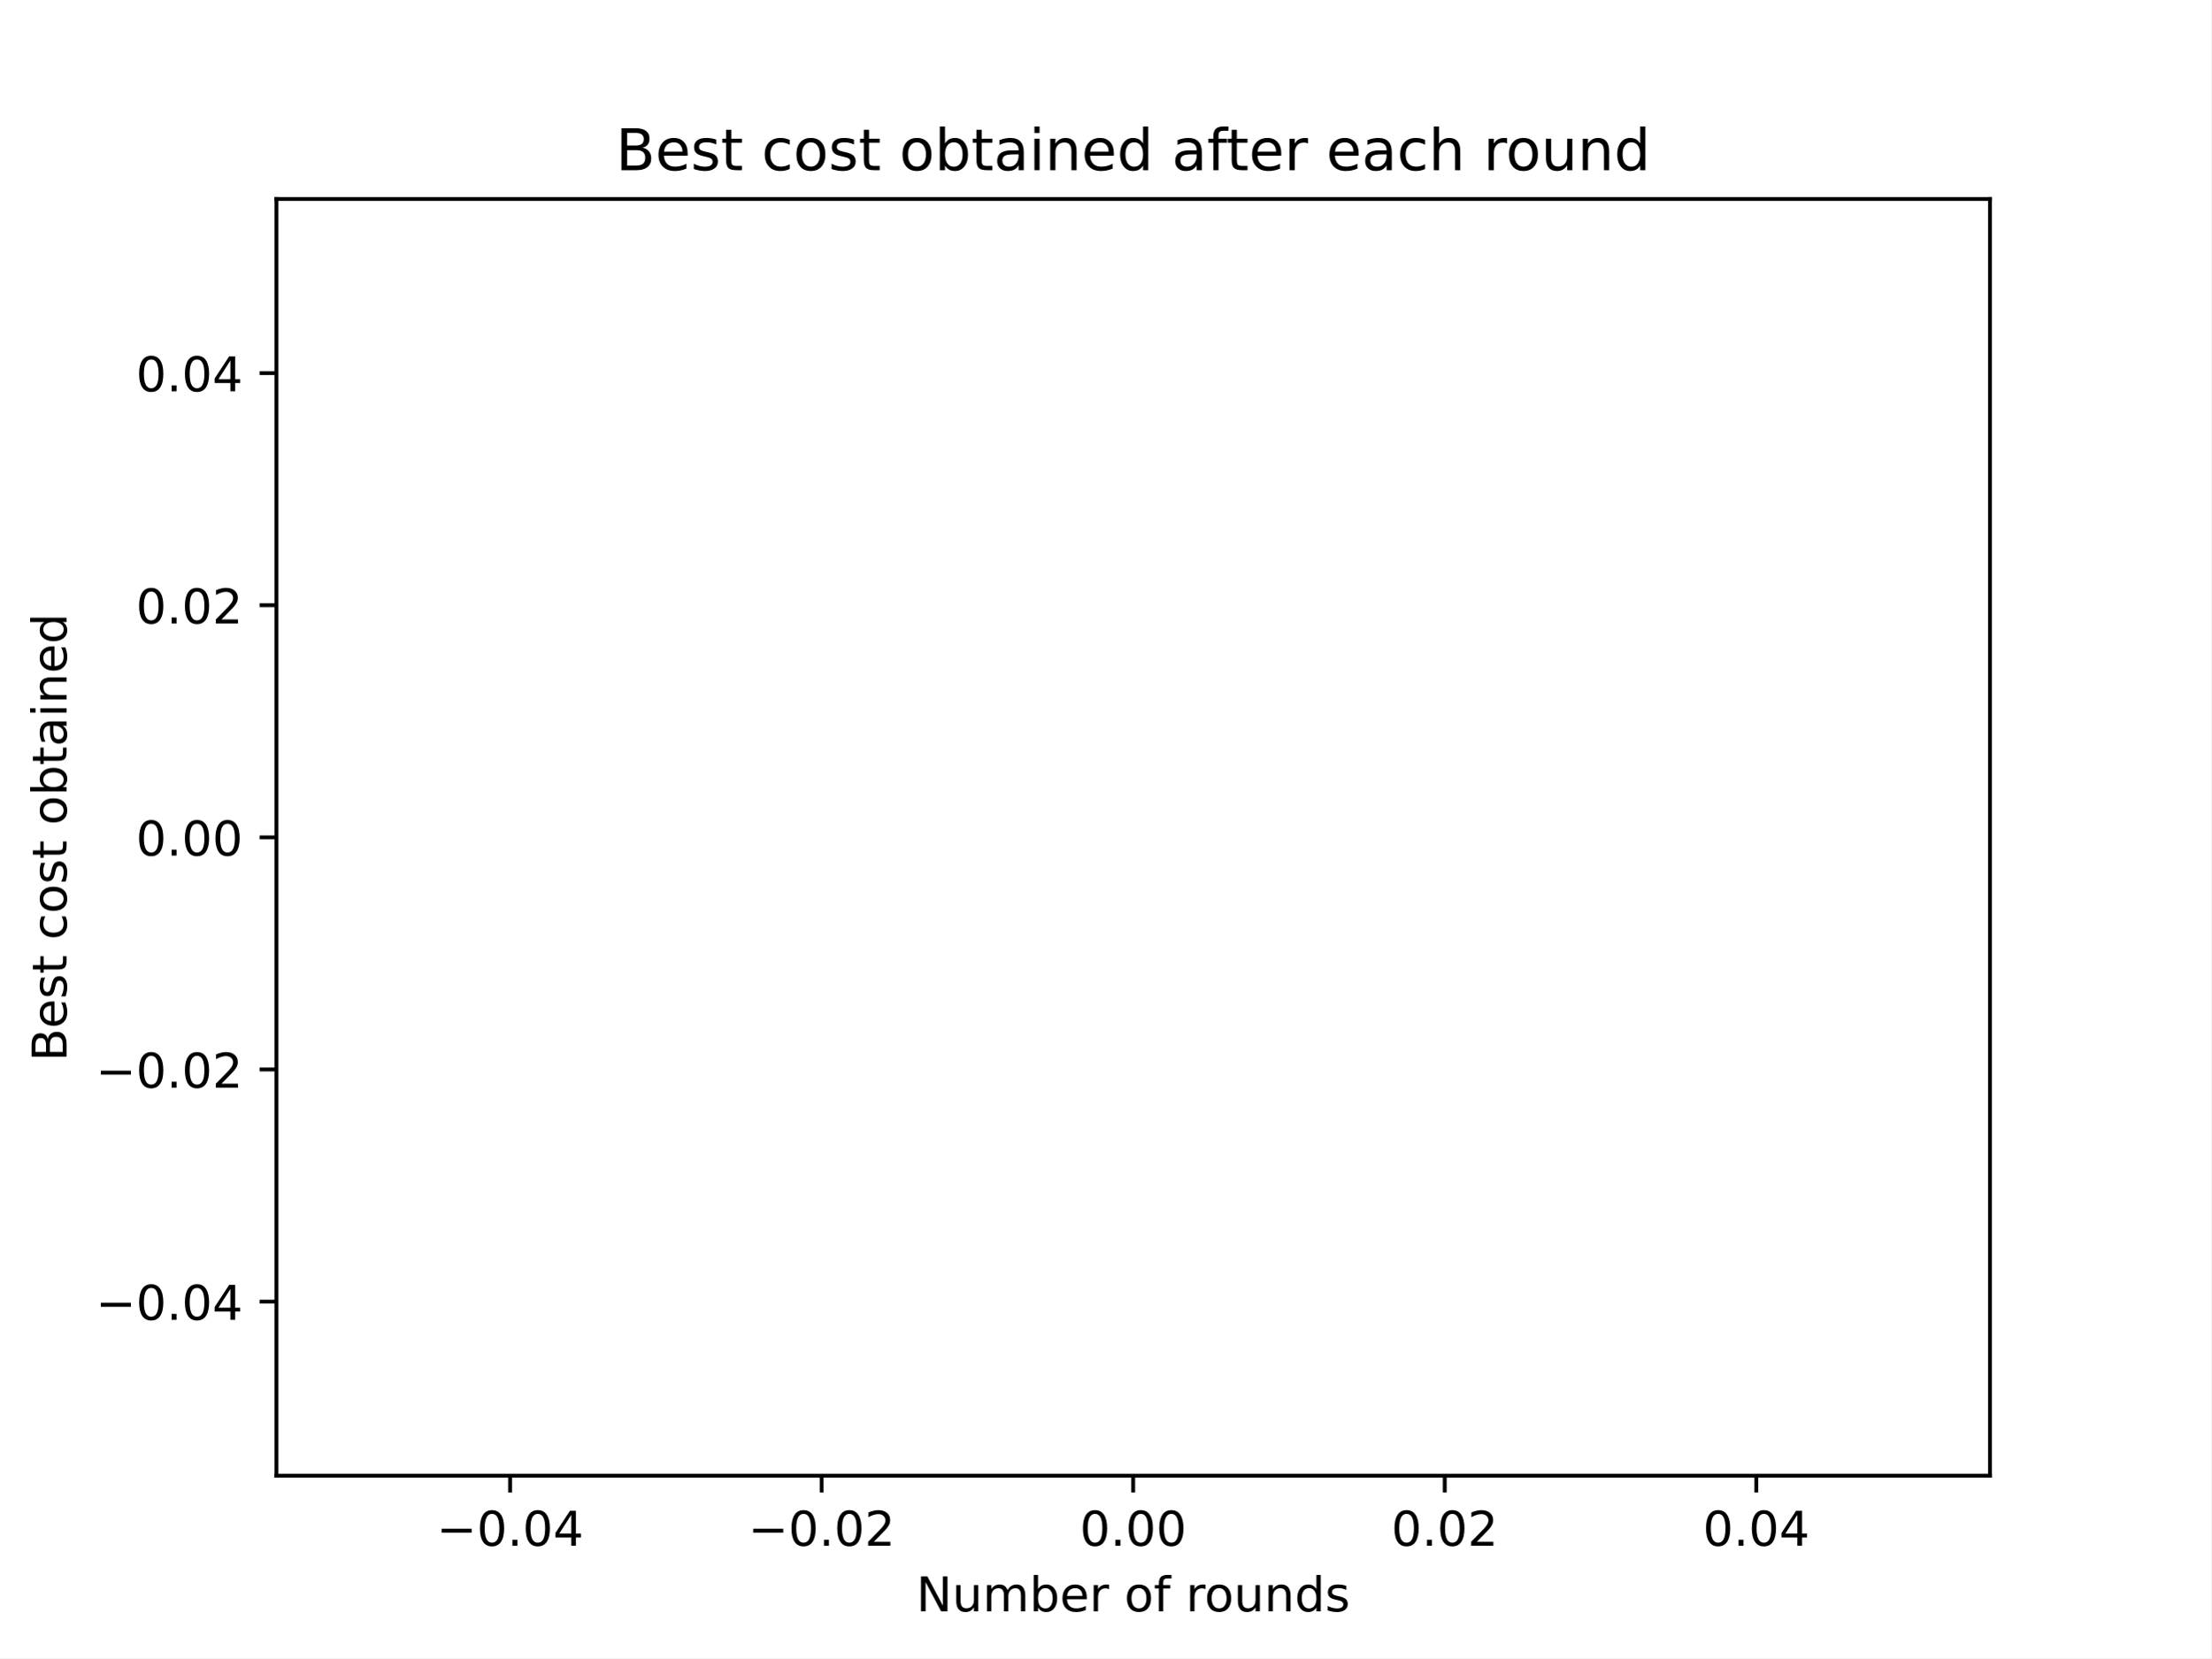
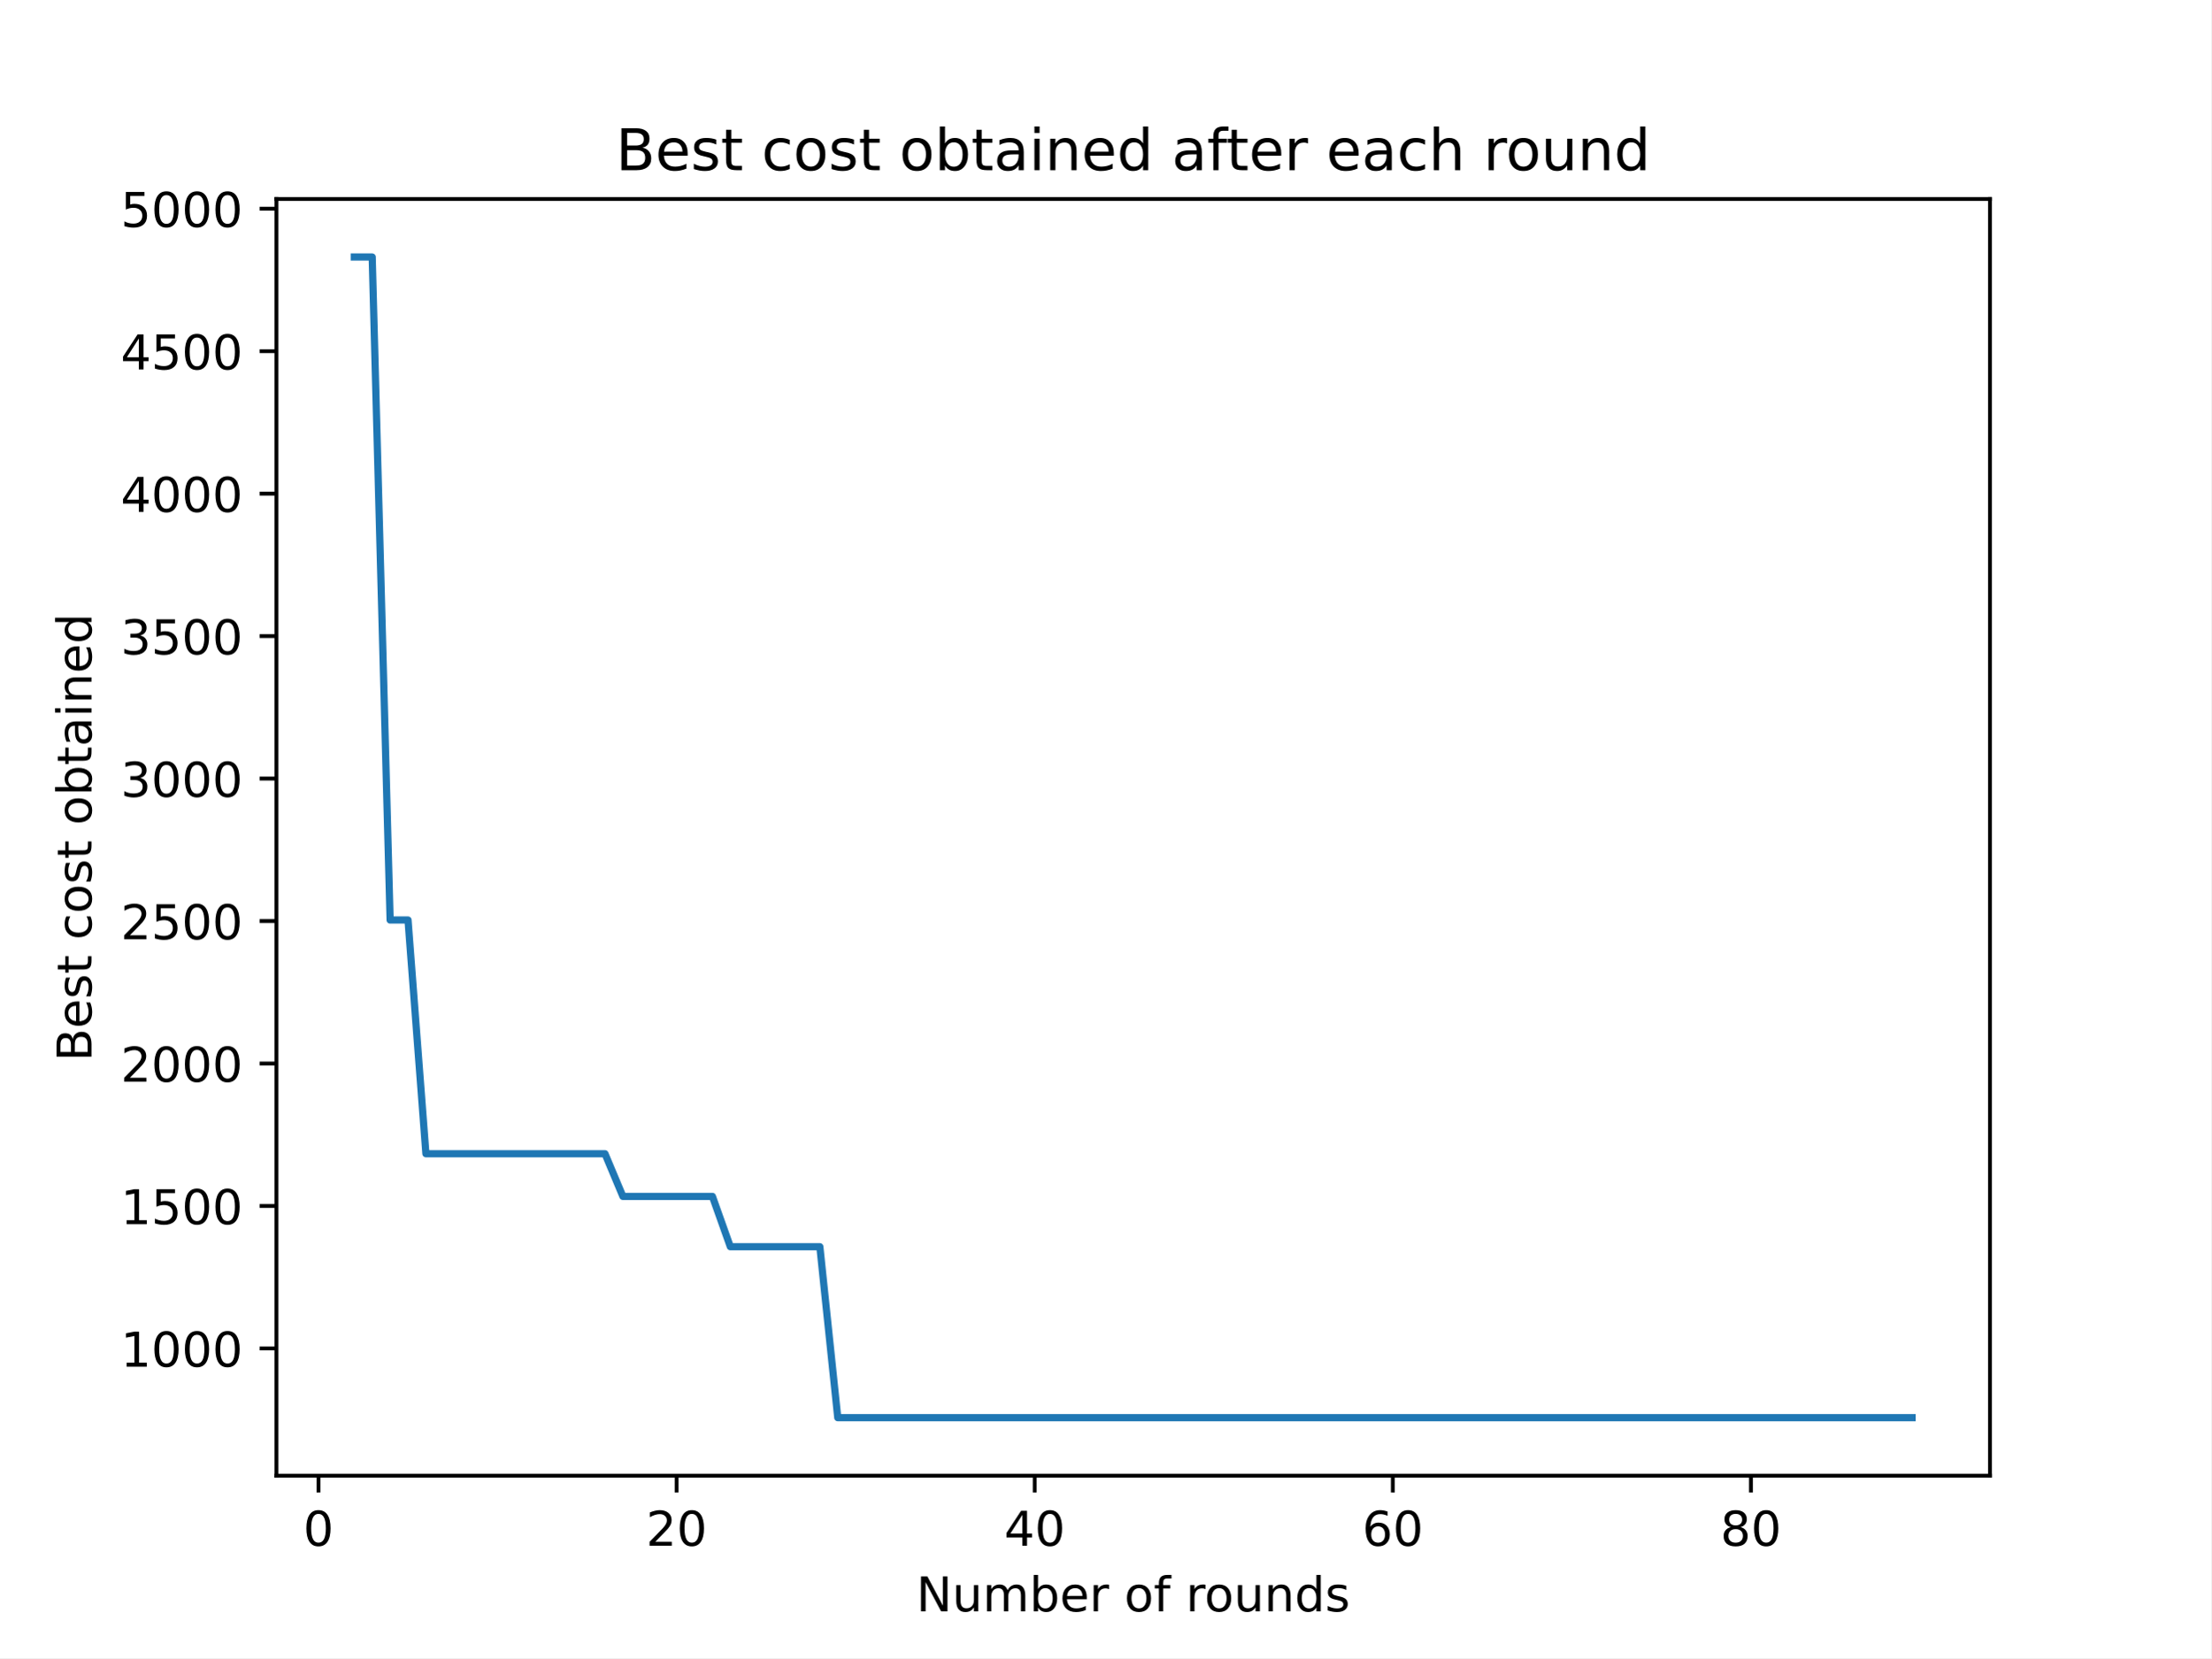
<svg xmlns="http://www.w3.org/2000/svg" xmlns:xlink="http://www.w3.org/1999/xlink" height="345.6pt" version="1.1" viewBox="0 0 460.8 345.6" width="460.8pt">
  <defs>
    <style type="text/css">*{stroke-linecap:butt;stroke-linejoin:round;}</style>
  </defs>
  <g id="figure_1">
    <g id="patch_1">
      <path d="M 0 345.6  L 460.8 345.6  L 460.8 0  L 0 0  z " style="fill:#ffffff;" />
    </g>
    <g id="axes_1">
      <g id="patch_2">
        <path d="M 57.6 307.584  L 414.72 307.584  L 414.72 41.472  L 57.6 41.472  z " style="fill:#ffffff;" />
      </g>
      <g id="matplotlib.axis_1">
        <g id="xtick_1">
          <g id="line2d_1">
            <defs>
-               <path d="M 0 0  L 0 3.5  " id="m21d9aefe65" style="stroke:#000000;stroke-width:0.8;" />
+               <path d="M 0 0  L 0 3.5  " id="m9e17fc944e" style="stroke:#000000;stroke-width:0.8;" />
            </defs>
            <g>
-               <use style="stroke:#000000;stroke-width:0.8;" x="106.298" xlink:href="#m21d9aefe65" y="307.584" />
+               <use style="stroke:#000000;stroke-width:0.8;" x="66.369" xlink:href="#m9e17fc944e" y="307.584" />
            </g>
          </g>
          <g id="text_1">
-             <g transform="translate(90.97553 322.1824)scale(0.1 -0.1)">
-               <defs>
-                 <path d="M 10.594 35.5  L 73.188 35.5  L 73.188 27.203  L 10.594 27.203  z " id="DejaVuSans-8722" />
+             <g transform="translate(63.18815 322.1824)scale(0.1 -0.1)">
+               <defs>
                <path d="M 31.781 66.406  Q 24.172 66.406 20.328 58.906  Q 16.5 51.422 16.5 36.375  Q 16.5 21.391 20.328 13.891  Q 24.172 6.391 31.781 6.391  Q 39.453 6.391 43.281 13.891  Q 47.125 21.391 47.125 36.375  Q 47.125 51.422 43.281 58.906  Q 39.453 66.406 31.781 66.406  z M 31.781 74.219  Q 44.047 74.219 50.516 64.516  Q 56.984 54.828 56.984 36.375  Q 56.984 17.969 50.516 8.266  Q 44.047 -1.422 31.781 -1.422  Q 19.531 -1.422 13.062 8.266  Q 6.594 17.969 6.594 36.375  Q 6.594 54.828 13.062 64.516  Q 19.531 74.219 31.781 74.219  z " id="DejaVuSans-48" />
-                 <path d="M 10.688 12.406  L 21 12.406  L 21 0  L 10.688 0  z " id="DejaVuSans-46" />
-                 <path d="M 37.797 64.312  L 12.891 25.391  L 37.797 25.391  z M 35.203 72.906  L 47.609 72.906  L 47.609 25.391  L 58.016 25.391  L 58.016 17.188  L 47.609 17.188  L 47.609 0  L 37.797 0  L 37.797 17.188  L 4.891 17.188  L 4.891 26.703  z " id="DejaVuSans-52" />
-               </defs>
-               <use xlink:href="#DejaVuSans-8722" />
-               <use x="83.789" xlink:href="#DejaVuSans-48" />
-               <use x="147.412" xlink:href="#DejaVuSans-46" />
-               <use x="179.199" xlink:href="#DejaVuSans-48" />
-               <use x="242.822" xlink:href="#DejaVuSans-52" />
+               </defs>
+               <use xlink:href="#DejaVuSans-48" />
            </g>
          </g>
        </g>
        <g id="xtick_2">
          <g id="line2d_2">
            <g>
-               <use style="stroke:#000000;stroke-width:0.8;" x="171.229" xlink:href="#m21d9aefe65" y="307.584" />
+               <use style="stroke:#000000;stroke-width:0.8;" x="141.003" xlink:href="#m9e17fc944e" y="307.584" />
            </g>
          </g>
          <g id="text_2">
-             <g transform="translate(155.9064 322.1824)scale(0.1 -0.1)">
+             <g transform="translate(134.6401 322.1824)scale(0.1 -0.1)">
              <defs>
                <path d="M 19.188 8.297  L 53.609 8.297  L 53.609 0  L 7.328 0  L 7.328 8.297  Q 12.938 14.109 22.625 23.891  Q 32.328 33.688 34.812 36.531  Q 39.547 41.844 41.422 45.531  Q 43.312 49.219 43.312 52.781  Q 43.312 58.594 39.234 62.25  Q 35.156 65.922 28.609 65.922  Q 23.969 65.922 18.812 64.312  Q 13.672 62.703 7.812 59.422  L 7.812 69.391  Q 13.766 71.781 18.938 73  Q 24.125 74.219 28.422 74.219  Q 39.75 74.219 46.484 68.547  Q 53.219 62.891 53.219 53.422  Q 53.219 48.922 51.531 44.891  Q 49.859 40.875 45.406 35.406  Q 44.188 33.984 37.641 27.219  Q 31.109 20.453 19.188 8.297  z " id="DejaVuSans-50" />
              </defs>
-               <use xlink:href="#DejaVuSans-8722" />
-               <use x="83.789" xlink:href="#DejaVuSans-48" />
-               <use x="147.412" xlink:href="#DejaVuSans-46" />
-               <use x="179.199" xlink:href="#DejaVuSans-48" />
-               <use x="242.822" xlink:href="#DejaVuSans-50" />
+               <use xlink:href="#DejaVuSans-50" />
+               <use x="63.623" xlink:href="#DejaVuSans-48" />
            </g>
          </g>
        </g>
        <g id="xtick_3">
          <g id="line2d_3">
            <g>
-               <use style="stroke:#000000;stroke-width:0.8;" x="236.16" xlink:href="#m21d9aefe65" y="307.584" />
+               <use style="stroke:#000000;stroke-width:0.8;" x="215.636" xlink:href="#m9e17fc944e" y="307.584" />
            </g>
          </g>
          <g id="text_3">
-             <g transform="translate(225.0272 322.1824)scale(0.1 -0.1)">
-               <use xlink:href="#DejaVuSans-48" />
-               <use x="63.623" xlink:href="#DejaVuSans-46" />
-               <use x="95.41" xlink:href="#DejaVuSans-48" />
-               <use x="159.033" xlink:href="#DejaVuSans-48" />
+             <g transform="translate(209.2734 322.1824)scale(0.1 -0.1)">
+               <defs>
+                 <path d="M 37.797 64.312  L 12.891 25.391  L 37.797 25.391  z M 35.203 72.906  L 47.609 72.906  L 47.609 25.391  L 58.016 25.391  L 58.016 17.188  L 47.609 17.188  L 47.609 0  L 37.797 0  L 37.797 17.188  L 4.891 17.188  L 4.891 26.703  z " id="DejaVuSans-52" />
+               </defs>
+               <use xlink:href="#DejaVuSans-52" />
+               <use x="63.623" xlink:href="#DejaVuSans-48" />
            </g>
          </g>
        </g>
        <g id="xtick_4">
          <g id="line2d_4">
            <g>
-               <use style="stroke:#000000;stroke-width:0.8;" x="301.091" xlink:href="#m21d9aefe65" y="307.584" />
+               <use style="stroke:#000000;stroke-width:0.8;" x="290.269" xlink:href="#m9e17fc944e" y="307.584" />
            </g>
          </g>
          <g id="text_4">
-             <g transform="translate(289.9581 322.1824)scale(0.1 -0.1)">
-               <use xlink:href="#DejaVuSans-48" />
-               <use x="63.623" xlink:href="#DejaVuSans-46" />
-               <use x="95.41" xlink:href="#DejaVuSans-48" />
-               <use x="159.033" xlink:href="#DejaVuSans-50" />
+             <g transform="translate(283.9066 322.1824)scale(0.1 -0.1)">
+               <defs>
+                 <path d="M 33.016 40.375  Q 26.375 40.375 22.484 35.828  Q 18.609 31.297 18.609 23.391  Q 18.609 15.531 22.484 10.953  Q 26.375 6.391 33.016 6.391  Q 39.656 6.391 43.531 10.953  Q 47.406 15.531 47.406 23.391  Q 47.406 31.297 43.531 35.828  Q 39.656 40.375 33.016 40.375  z M 52.594 71.297  L 52.594 62.312  Q 48.875 64.062 45.094 64.984  Q 41.312 65.922 37.594 65.922  Q 27.828 65.922 22.672 59.328  Q 17.531 52.734 16.797 39.406  Q 19.672 43.656 24.016 45.922  Q 28.375 48.188 33.594 48.188  Q 44.578 48.188 50.953 41.516  Q 57.328 34.859 57.328 23.391  Q 57.328 12.156 50.688 5.359  Q 44.047 -1.422 33.016 -1.422  Q 20.359 -1.422 13.672 8.266  Q 6.984 17.969 6.984 36.375  Q 6.984 53.656 15.188 63.938  Q 23.391 74.219 37.203 74.219  Q 40.922 74.219 44.703 73.484  Q 48.484 72.75 52.594 71.297  z " id="DejaVuSans-54" />
+               </defs>
+               <use xlink:href="#DejaVuSans-54" />
+               <use x="63.623" xlink:href="#DejaVuSans-48" />
            </g>
          </g>
        </g>
        <g id="xtick_5">
          <g id="line2d_5">
            <g>
-               <use style="stroke:#000000;stroke-width:0.8;" x="366.022" xlink:href="#m21d9aefe65" y="307.584" />
+               <use style="stroke:#000000;stroke-width:0.8;" x="364.902" xlink:href="#m9e17fc944e" y="307.584" />
            </g>
          </g>
          <g id="text_5">
-             <g transform="translate(354.889 322.1824)scale(0.1 -0.1)">
-               <use xlink:href="#DejaVuSans-48" />
-               <use x="63.623" xlink:href="#DejaVuSans-46" />
-               <use x="95.41" xlink:href="#DejaVuSans-48" />
-               <use x="159.033" xlink:href="#DejaVuSans-52" />
+             <g transform="translate(358.5398 322.1824)scale(0.1 -0.1)">
+               <defs>
+                 <path d="M 31.781 34.625  Q 24.75 34.625 20.719 30.859  Q 16.703 27.094 16.703 20.516  Q 16.703 13.922 20.719 10.156  Q 24.75 6.391 31.781 6.391  Q 38.812 6.391 42.859 10.172  Q 46.922 13.969 46.922 20.516  Q 46.922 27.094 42.891 30.859  Q 38.875 34.625 31.781 34.625  z M 21.922 38.812  Q 15.578 40.375 12.031 44.719  Q 8.5 49.078 8.5 55.328  Q 8.5 64.062 14.719 69.141  Q 20.953 74.219 31.781 74.219  Q 42.672 74.219 48.875 69.141  Q 55.078 64.062 55.078 55.328  Q 55.078 49.078 51.531 44.719  Q 48 40.375 41.703 38.812  Q 48.828 37.156 52.797 32.312  Q 56.781 27.484 56.781 20.516  Q 56.781 9.906 50.312 4.234  Q 43.844 -1.422 31.781 -1.422  Q 19.734 -1.422 13.25 4.234  Q 6.781 9.906 6.781 20.516  Q 6.781 27.484 10.781 32.312  Q 14.797 37.156 21.922 38.812  z M 18.312 54.391  Q 18.312 48.734 21.844 45.562  Q 25.391 42.391 31.781 42.391  Q 38.141 42.391 41.719 45.562  Q 45.312 48.734 45.312 54.391  Q 45.312 60.062 41.719 63.234  Q 38.141 66.406 31.781 66.406  Q 25.391 66.406 21.844 63.234  Q 18.312 60.062 18.312 54.391  z " id="DejaVuSans-56" />
+               </defs>
+               <use xlink:href="#DejaVuSans-56" />
+               <use x="63.623" xlink:href="#DejaVuSans-48" />
            </g>
          </g>
        </g>
        <g id="text_6">
          <g transform="translate(190.9577 335.8606)scale(0.1 -0.1)">
            <defs>
              <path d="M 9.812 72.906  L 23.094 72.906  L 55.422 11.922  L 55.422 72.906  L 64.984 72.906  L 64.984 0  L 51.703 0  L 19.391 60.984  L 19.391 0  L 9.812 0  z " id="DejaVuSans-78" />
              <path d="M 8.5 21.578  L 8.5 54.688  L 17.484 54.688  L 17.484 21.922  Q 17.484 14.156 20.5 10.266  Q 23.531 6.391 29.594 6.391  Q 36.859 6.391 41.078 11.031  Q 45.312 15.672 45.312 23.688  L 45.312 54.688  L 54.297 54.688  L 54.297 0  L 45.312 0  L 45.312 8.406  Q 42.047 3.422 37.719 1  Q 33.406 -1.422 27.688 -1.422  Q 18.266 -1.422 13.375 4.438  Q 8.5 10.297 8.5 21.578  z M 31.109 56  z " id="DejaVuSans-117" />
              <path d="M 52 44.188  Q 55.375 50.25 60.062 53.125  Q 64.75 56 71.094 56  Q 79.641 56 84.281 50.016  Q 88.922 44.047 88.922 33.016  L 88.922 0  L 79.891 0  L 79.891 32.719  Q 79.891 40.578 77.094 44.375  Q 74.312 48.188 68.609 48.188  Q 61.625 48.188 57.562 43.547  Q 53.516 38.922 53.516 30.906  L 53.516 0  L 44.484 0  L 44.484 32.719  Q 44.484 40.625 41.703 44.406  Q 38.922 48.188 33.109 48.188  Q 26.219 48.188 22.156 43.531  Q 18.109 38.875 18.109 30.906  L 18.109 0  L 9.078 0  L 9.078 54.688  L 18.109 54.688  L 18.109 46.188  Q 21.188 51.219 25.484 53.609  Q 29.781 56 35.688 56  Q 41.656 56 45.828 52.969  Q 50 49.953 52 44.188  z " id="DejaVuSans-109" />
              <path d="M 48.688 27.297  Q 48.688 37.203 44.609 42.844  Q 40.531 48.484 33.406 48.484  Q 26.266 48.484 22.188 42.844  Q 18.109 37.203 18.109 27.297  Q 18.109 17.391 22.188 11.75  Q 26.266 6.109 33.406 6.109  Q 40.531 6.109 44.609 11.75  Q 48.688 17.391 48.688 27.297  z M 18.109 46.391  Q 20.953 51.266 25.266 53.625  Q 29.594 56 35.594 56  Q 45.562 56 51.781 48.094  Q 58.016 40.188 58.016 27.297  Q 58.016 14.406 51.781 6.484  Q 45.562 -1.422 35.594 -1.422  Q 29.594 -1.422 25.266 0.953  Q 20.953 3.328 18.109 8.203  L 18.109 0  L 9.078 0  L 9.078 75.984  L 18.109 75.984  z " id="DejaVuSans-98" />
              <path d="M 56.203 29.594  L 56.203 25.203  L 14.891 25.203  Q 15.484 15.922 20.484 11.062  Q 25.484 6.203 34.422 6.203  Q 39.594 6.203 44.453 7.469  Q 49.312 8.734 54.109 11.281  L 54.109 2.781  Q 49.266 0.734 44.188 -0.344  Q 39.109 -1.422 33.891 -1.422  Q 20.797 -1.422 13.156 6.188  Q 5.516 13.812 5.516 26.812  Q 5.516 40.234 12.766 48.109  Q 20.016 56 32.328 56  Q 43.359 56 49.781 48.891  Q 56.203 41.797 56.203 29.594  z M 47.219 32.234  Q 47.125 39.594 43.094 43.984  Q 39.062 48.391 32.422 48.391  Q 24.906 48.391 20.391 44.141  Q 15.875 39.891 15.188 32.172  z " id="DejaVuSans-101" />
              <path d="M 41.109 46.297  Q 39.594 47.172 37.812 47.578  Q 36.031 48 33.891 48  Q 26.266 48 22.188 43.047  Q 18.109 38.094 18.109 28.812  L 18.109 0  L 9.078 0  L 9.078 54.688  L 18.109 54.688  L 18.109 46.188  Q 20.953 51.172 25.484 53.578  Q 30.031 56 36.531 56  Q 37.453 56 38.578 55.875  Q 39.703 55.766 41.062 55.516  z " id="DejaVuSans-114" />
              <path id="DejaVuSans-32" />
              <path d="M 30.609 48.391  Q 23.391 48.391 19.188 42.75  Q 14.984 37.109 14.984 27.297  Q 14.984 17.484 19.156 11.844  Q 23.344 6.203 30.609 6.203  Q 37.797 6.203 41.984 11.859  Q 46.188 17.531 46.188 27.297  Q 46.188 37.016 41.984 42.703  Q 37.797 48.391 30.609 48.391  z M 30.609 56  Q 42.328 56 49.016 48.375  Q 55.719 40.766 55.719 27.297  Q 55.719 13.875 49.016 6.219  Q 42.328 -1.422 30.609 -1.422  Q 18.844 -1.422 12.172 6.219  Q 5.516 13.875 5.516 27.297  Q 5.516 40.766 12.172 48.375  Q 18.844 56 30.609 56  z " id="DejaVuSans-111" />
              <path d="M 37.109 75.984  L 37.109 68.5  L 28.516 68.5  Q 23.688 68.5 21.797 66.547  Q 19.922 64.594 19.922 59.516  L 19.922 54.688  L 34.719 54.688  L 34.719 47.703  L 19.922 47.703  L 19.922 0  L 10.891 0  L 10.891 47.703  L 2.297 47.703  L 2.297 54.688  L 10.891 54.688  L 10.891 58.5  Q 10.891 67.625 15.141 71.797  Q 19.391 75.984 28.609 75.984  z " id="DejaVuSans-102" />
              <path d="M 54.891 33.016  L 54.891 0  L 45.906 0  L 45.906 32.719  Q 45.906 40.484 42.875 44.328  Q 39.844 48.188 33.797 48.188  Q 26.516 48.188 22.312 43.547  Q 18.109 38.922 18.109 30.906  L 18.109 0  L 9.078 0  L 9.078 54.688  L 18.109 54.688  L 18.109 46.188  Q 21.344 51.125 25.703 53.562  Q 30.078 56 35.797 56  Q 45.219 56 50.047 50.172  Q 54.891 44.344 54.891 33.016  z " id="DejaVuSans-110" />
              <path d="M 45.406 46.391  L 45.406 75.984  L 54.391 75.984  L 54.391 0  L 45.406 0  L 45.406 8.203  Q 42.578 3.328 38.25 0.953  Q 33.938 -1.422 27.875 -1.422  Q 17.969 -1.422 11.734 6.484  Q 5.516 14.406 5.516 27.297  Q 5.516 40.188 11.734 48.094  Q 17.969 56 27.875 56  Q 33.938 56 38.25 53.625  Q 42.578 51.266 45.406 46.391  z M 14.797 27.297  Q 14.797 17.391 18.875 11.75  Q 22.953 6.109 30.078 6.109  Q 37.203 6.109 41.297 11.75  Q 45.406 17.391 45.406 27.297  Q 45.406 37.203 41.297 42.844  Q 37.203 48.484 30.078 48.484  Q 22.953 48.484 18.875 42.844  Q 14.797 37.203 14.797 27.297  z " id="DejaVuSans-100" />
              <path d="M 44.281 53.078  L 44.281 44.578  Q 40.484 46.531 36.375 47.5  Q 32.281 48.484 27.875 48.484  Q 21.188 48.484 17.844 46.438  Q 14.5 44.391 14.5 40.281  Q 14.5 37.156 16.891 35.375  Q 19.281 33.594 26.516 31.984  L 29.594 31.297  Q 39.156 29.25 43.188 25.516  Q 47.219 21.781 47.219 15.094  Q 47.219 7.469 41.188 3.016  Q 35.156 -1.422 24.609 -1.422  Q 20.219 -1.422 15.453 -0.562  Q 10.688 0.297 5.422 2  L 5.422 11.281  Q 10.406 8.688 15.234 7.391  Q 20.062 6.109 24.812 6.109  Q 31.156 6.109 34.562 8.281  Q 37.984 10.453 37.984 14.406  Q 37.984 18.062 35.516 20.016  Q 33.062 21.969 24.703 23.781  L 21.578 24.516  Q 13.234 26.266 9.516 29.906  Q 5.812 33.547 5.812 39.891  Q 5.812 47.609 11.281 51.797  Q 16.75 56 26.812 56  Q 31.781 56 36.172 55.266  Q 40.578 54.547 44.281 53.078  z " id="DejaVuSans-115" />
            </defs>
            <use xlink:href="#DejaVuSans-78" />
            <use x="74.805" xlink:href="#DejaVuSans-117" />
            <use x="138.184" xlink:href="#DejaVuSans-109" />
            <use x="235.596" xlink:href="#DejaVuSans-98" />
            <use x="299.072" xlink:href="#DejaVuSans-101" />
            <use x="360.596" xlink:href="#DejaVuSans-114" />
            <use x="401.709" xlink:href="#DejaVuSans-32" />
            <use x="433.496" xlink:href="#DejaVuSans-111" />
            <use x="494.678" xlink:href="#DejaVuSans-102" />
            <use x="529.883" xlink:href="#DejaVuSans-32" />
            <use x="561.67" xlink:href="#DejaVuSans-114" />
            <use x="600.533" xlink:href="#DejaVuSans-111" />
            <use x="661.715" xlink:href="#DejaVuSans-117" />
            <use x="725.094" xlink:href="#DejaVuSans-110" />
            <use x="788.473" xlink:href="#DejaVuSans-100" />
            <use x="851.949" xlink:href="#DejaVuSans-115" />
          </g>
        </g>
      </g>
      <g id="matplotlib.axis_2">
        <g id="ytick_1">
          <g id="line2d_6">
            <defs>
-               <path d="M 0 0  L -3.5 0  " id="mc2f22ff3dd" style="stroke:#000000;stroke-width:0.8;" />
+               <path d="M 0 0  L -3.5 0  " id="m608baf534a" style="stroke:#000000;stroke-width:0.8;" />
            </defs>
            <g>
-               <use style="stroke:#000000;stroke-width:0.8;" x="57.6" xlink:href="#mc2f22ff3dd" y="271.296" />
+               <use style="stroke:#000000;stroke-width:0.8;" x="57.6" xlink:href="#m608baf534a" y="281.055" />
            </g>
          </g>
          <g id="text_7">
-             <g transform="translate(19.95469 275.0952)scale(0.1 -0.1)">
-               <use xlink:href="#DejaVuSans-8722" />
-               <use x="83.789" xlink:href="#DejaVuSans-48" />
-               <use x="147.412" xlink:href="#DejaVuSans-46" />
-               <use x="179.199" xlink:href="#DejaVuSans-48" />
-               <use x="242.822" xlink:href="#DejaVuSans-52" />
+             <g transform="translate(25.15 284.854)scale(0.1 -0.1)">
+               <defs>
+                 <path d="M 12.406 8.297  L 28.516 8.297  L 28.516 63.922  L 10.984 60.406  L 10.984 69.391  L 28.422 72.906  L 38.281 72.906  L 38.281 8.297  L 54.391 8.297  L 54.391 0  L 12.406 0  z " id="DejaVuSans-49" />
+               </defs>
+               <use xlink:href="#DejaVuSans-49" />
+               <use x="63.623" xlink:href="#DejaVuSans-48" />
+               <use x="127.246" xlink:href="#DejaVuSans-48" />
+               <use x="190.869" xlink:href="#DejaVuSans-48" />
            </g>
          </g>
        </g>
        <g id="ytick_2">
          <g id="line2d_7">
            <g>
-               <use style="stroke:#000000;stroke-width:0.8;" x="57.6" xlink:href="#mc2f22ff3dd" y="222.912" />
+               <use style="stroke:#000000;stroke-width:0.8;" x="57.6" xlink:href="#m608baf534a" y="251.36" />
            </g>
          </g>
          <g id="text_8">
-             <g transform="translate(19.95469 226.7112)scale(0.1 -0.1)">
-               <use xlink:href="#DejaVuSans-8722" />
-               <use x="83.789" xlink:href="#DejaVuSans-48" />
-               <use x="147.412" xlink:href="#DejaVuSans-46" />
-               <use x="179.199" xlink:href="#DejaVuSans-48" />
-               <use x="242.822" xlink:href="#DejaVuSans-50" />
+             <g transform="translate(25.15 255.1593)scale(0.1 -0.1)">
+               <defs>
+                 <path d="M 10.797 72.906  L 49.516 72.906  L 49.516 64.594  L 19.828 64.594  L 19.828 46.734  Q 21.969 47.469 24.109 47.828  Q 26.266 48.188 28.422 48.188  Q 40.625 48.188 47.75 41.5  Q 54.891 34.812 54.891 23.391  Q 54.891 11.625 47.562 5.094  Q 40.234 -1.422 26.906 -1.422  Q 22.312 -1.422 17.547 -0.641  Q 12.797 0.141 7.719 1.703  L 7.719 11.625  Q 12.109 9.234 16.797 8.062  Q 21.484 6.891 26.703 6.891  Q 35.156 6.891 40.078 11.328  Q 45.016 15.766 45.016 23.391  Q 45.016 31 40.078 35.438  Q 35.156 39.891 26.703 39.891  Q 22.75 39.891 18.812 39.016  Q 14.891 38.141 10.797 36.281  z " id="DejaVuSans-53" />
+               </defs>
+               <use xlink:href="#DejaVuSans-49" />
+               <use x="63.623" xlink:href="#DejaVuSans-53" />
+               <use x="127.246" xlink:href="#DejaVuSans-48" />
+               <use x="190.869" xlink:href="#DejaVuSans-48" />
            </g>
          </g>
        </g>
        <g id="ytick_3">
          <g id="line2d_8">
            <g>
-               <use style="stroke:#000000;stroke-width:0.8;" x="57.6" xlink:href="#mc2f22ff3dd" y="174.528" />
+               <use style="stroke:#000000;stroke-width:0.8;" x="57.6" xlink:href="#m608baf534a" y="221.665" />
            </g>
          </g>
          <g id="text_9">
-             <g transform="translate(28.33438 178.3272)scale(0.1 -0.1)">
-               <use xlink:href="#DejaVuSans-48" />
-               <use x="63.623" xlink:href="#DejaVuSans-46" />
-               <use x="95.41" xlink:href="#DejaVuSans-48" />
-               <use x="159.033" xlink:href="#DejaVuSans-48" />
+             <g transform="translate(25.15 225.4646)scale(0.1 -0.1)">
+               <use xlink:href="#DejaVuSans-50" />
+               <use x="63.623" xlink:href="#DejaVuSans-48" />
+               <use x="127.246" xlink:href="#DejaVuSans-48" />
+               <use x="190.869" xlink:href="#DejaVuSans-48" />
            </g>
          </g>
        </g>
        <g id="ytick_4">
          <g id="line2d_9">
            <g>
-               <use style="stroke:#000000;stroke-width:0.8;" x="57.6" xlink:href="#mc2f22ff3dd" y="126.144" />
+               <use style="stroke:#000000;stroke-width:0.8;" x="57.6" xlink:href="#m608baf534a" y="191.971" />
            </g>
          </g>
          <g id="text_10">
-             <g transform="translate(28.33438 129.9432)scale(0.1 -0.1)">
-               <use xlink:href="#DejaVuSans-48" />
-               <use x="63.623" xlink:href="#DejaVuSans-46" />
-               <use x="95.41" xlink:href="#DejaVuSans-48" />
-               <use x="159.033" xlink:href="#DejaVuSans-50" />
+             <g transform="translate(25.15 195.77)scale(0.1 -0.1)">
+               <use xlink:href="#DejaVuSans-50" />
+               <use x="63.623" xlink:href="#DejaVuSans-53" />
+               <use x="127.246" xlink:href="#DejaVuSans-48" />
+               <use x="190.869" xlink:href="#DejaVuSans-48" />
            </g>
          </g>
        </g>
        <g id="ytick_5">
          <g id="line2d_10">
            <g>
-               <use style="stroke:#000000;stroke-width:0.8;" x="57.6" xlink:href="#mc2f22ff3dd" y="77.76" />
+               <use style="stroke:#000000;stroke-width:0.8;" x="57.6" xlink:href="#m608baf534a" y="162.276" />
            </g>
          </g>
          <g id="text_11">
-             <g transform="translate(28.33438 81.55922)scale(0.1 -0.1)">
-               <use xlink:href="#DejaVuSans-48" />
-               <use x="63.623" xlink:href="#DejaVuSans-46" />
-               <use x="95.41" xlink:href="#DejaVuSans-48" />
-               <use x="159.033" xlink:href="#DejaVuSans-52" />
-             </g>
-           </g>
-         </g>
-         <g id="text_12">
-           <g transform="translate(13.875 221.2178)rotate(-90)scale(0.1 -0.1)">
+             <g transform="translate(25.15 166.0753)scale(0.1 -0.1)">
+               <defs>
+                 <path d="M 40.578 39.312  Q 47.656 37.797 51.625 33  Q 55.609 28.219 55.609 21.188  Q 55.609 10.406 48.188 4.484  Q 40.766 -1.422 27.094 -1.422  Q 22.516 -1.422 17.656 -0.516  Q 12.797 0.391 7.625 2.203  L 7.625 11.719  Q 11.719 9.328 16.594 8.109  Q 21.484 6.891 26.812 6.891  Q 36.078 6.891 40.938 10.547  Q 45.797 14.203 45.797 21.188  Q 45.797 27.641 41.281 31.266  Q 36.766 34.906 28.719 34.906  L 20.219 34.906  L 20.219 43.016  L 29.109 43.016  Q 36.375 43.016 40.234 45.922  Q 44.094 48.828 44.094 54.297  Q 44.094 59.906 40.109 62.906  Q 36.141 65.922 28.719 65.922  Q 24.656 65.922 20.016 65.031  Q 15.375 64.156 9.812 62.312  L 9.812 71.094  Q 15.438 72.656 20.344 73.438  Q 25.25 74.219 29.594 74.219  Q 40.828 74.219 47.359 69.109  Q 53.906 64.016 53.906 55.328  Q 53.906 49.266 50.438 45.094  Q 46.969 40.922 40.578 39.312  z " id="DejaVuSans-51" />
+               </defs>
+               <use xlink:href="#DejaVuSans-51" />
+               <use x="63.623" xlink:href="#DejaVuSans-48" />
+               <use x="127.246" xlink:href="#DejaVuSans-48" />
+               <use x="190.869" xlink:href="#DejaVuSans-48" />
+             </g>
+           </g>
+         </g>
+         <g id="ytick_6">
+           <g id="line2d_11">
+             <g>
+               <use style="stroke:#000000;stroke-width:0.8;" x="57.6" xlink:href="#m608baf534a" y="132.581" />
+             </g>
+           </g>
+           <g id="text_12">
+             <g transform="translate(25.15 136.3806)scale(0.1 -0.1)">
+               <use xlink:href="#DejaVuSans-51" />
+               <use x="63.623" xlink:href="#DejaVuSans-53" />
+               <use x="127.246" xlink:href="#DejaVuSans-48" />
+               <use x="190.869" xlink:href="#DejaVuSans-48" />
+             </g>
+           </g>
+         </g>
+         <g id="ytick_7">
+           <g id="line2d_12">
+             <g>
+               <use style="stroke:#000000;stroke-width:0.8;" x="57.6" xlink:href="#m608baf534a" y="102.887" />
+             </g>
+           </g>
+           <g id="text_13">
+             <g transform="translate(25.15 106.686)scale(0.1 -0.1)">
+               <use xlink:href="#DejaVuSans-52" />
+               <use x="63.623" xlink:href="#DejaVuSans-48" />
+               <use x="127.246" xlink:href="#DejaVuSans-48" />
+               <use x="190.869" xlink:href="#DejaVuSans-48" />
+             </g>
+           </g>
+         </g>
+         <g id="ytick_8">
+           <g id="line2d_13">
+             <g>
+               <use style="stroke:#000000;stroke-width:0.8;" x="57.6" xlink:href="#m608baf534a" y="73.192" />
+             </g>
+           </g>
+           <g id="text_14">
+             <g transform="translate(25.15 76.99131)scale(0.1 -0.1)">
+               <use xlink:href="#DejaVuSans-52" />
+               <use x="63.623" xlink:href="#DejaVuSans-53" />
+               <use x="127.246" xlink:href="#DejaVuSans-48" />
+               <use x="190.869" xlink:href="#DejaVuSans-48" />
+             </g>
+           </g>
+         </g>
+         <g id="ytick_9">
+           <g id="line2d_14">
+             <g>
+               <use style="stroke:#000000;stroke-width:0.8;" x="57.6" xlink:href="#m608baf534a" y="43.497" />
+             </g>
+           </g>
+           <g id="text_15">
+             <g transform="translate(25.15 47.29664)scale(0.1 -0.1)">
+               <use xlink:href="#DejaVuSans-53" />
+               <use x="63.623" xlink:href="#DejaVuSans-48" />
+               <use x="127.246" xlink:href="#DejaVuSans-48" />
+               <use x="190.869" xlink:href="#DejaVuSans-48" />
+             </g>
+           </g>
+         </g>
+         <g id="text_16">
+           <g transform="translate(19.07031 221.2178)rotate(-90)scale(0.1 -0.1)">
            <defs>
              <path d="M 19.672 34.812  L 19.672 8.109  L 35.5 8.109  Q 43.453 8.109 47.281 11.406  Q 51.125 14.703 51.125 21.484  Q 51.125 28.328 47.281 31.562  Q 43.453 34.812 35.5 34.812  z M 19.672 64.797  L 19.672 42.828  L 34.281 42.828  Q 41.5 42.828 45.031 45.531  Q 48.578 48.25 48.578 53.812  Q 48.578 59.328 45.031 62.062  Q 41.5 64.797 34.281 64.797  z M 9.812 72.906  L 35.016 72.906  Q 46.297 72.906 52.391 68.219  Q 58.5 63.531 58.5 54.891  Q 58.5 48.188 55.375 44.234  Q 52.25 40.281 46.188 39.312  Q 53.469 37.75 57.5 32.781  Q 61.531 27.828 61.531 20.406  Q 61.531 10.641 54.891 5.312  Q 48.25 0 35.984 0  L 9.812 0  z " id="DejaVuSans-66" />
              <path d="M 18.312 70.219  L 18.312 54.688  L 36.812 54.688  L 36.812 47.703  L 18.312 47.703  L 18.312 18.016  Q 18.312 11.328 20.141 9.422  Q 21.969 7.516 27.594 7.516  L 36.812 7.516  L 36.812 0  L 27.594 0  Q 17.188 0 13.234 3.875  Q 9.281 7.766 9.281 18.016  L 9.281 47.703  L 2.688 47.703  L 2.688 54.688  L 9.281 54.688  L 9.281 70.219  z " id="DejaVuSans-116" />
              <path d="M 48.781 52.594  L 48.781 44.188  Q 44.969 46.297 41.141 47.344  Q 37.312 48.391 33.406 48.391  Q 24.656 48.391 19.812 42.844  Q 14.984 37.312 14.984 27.297  Q 14.984 17.281 19.812 11.734  Q 24.656 6.203 33.406 6.203  Q 37.312 6.203 41.141 7.25  Q 44.969 8.297 48.781 10.406  L 48.781 2.094  Q 45.016 0.344 40.984 -0.531  Q 36.969 -1.422 32.422 -1.422  Q 20.062 -1.422 12.781 6.344  Q 5.516 14.109 5.516 27.297  Q 5.516 40.672 12.859 48.328  Q 20.219 56 33.016 56  Q 37.156 56 41.109 55.141  Q 45.062 54.297 48.781 52.594  z " id="DejaVuSans-99" />
              <path d="M 34.281 27.484  Q 23.391 27.484 19.188 25  Q 14.984 22.516 14.984 16.5  Q 14.984 11.719 18.141 8.906  Q 21.297 6.109 26.703 6.109  Q 34.188 6.109 38.703 11.406  Q 43.219 16.703 43.219 25.484  L 43.219 27.484  z M 52.203 31.203  L 52.203 0  L 43.219 0  L 43.219 8.297  Q 40.141 3.328 35.547 0.953  Q 30.953 -1.422 24.312 -1.422  Q 15.922 -1.422 10.953 3.297  Q 6 8.016 6 15.922  Q 6 25.141 12.172 29.828  Q 18.359 34.516 30.609 34.516  L 43.219 34.516  L 43.219 35.406  Q 43.219 41.609 39.141 45  Q 35.062 48.391 27.688 48.391  Q 23 48.391 18.547 47.266  Q 14.109 46.141 10.016 43.891  L 10.016 52.203  Q 14.938 54.109 19.578 55.047  Q 24.219 56 28.609 56  Q 40.484 56 46.344 49.844  Q 52.203 43.703 52.203 31.203  z " id="DejaVuSans-97" />
              <path d="M 9.422 54.688  L 18.406 54.688  L 18.406 0  L 9.422 0  z M 9.422 75.984  L 18.406 75.984  L 18.406 64.594  L 9.422 64.594  z " id="DejaVuSans-105" />
            </defs>
            <use xlink:href="#DejaVuSans-66" />
            <use x="68.604" xlink:href="#DejaVuSans-101" />
            <use x="130.127" xlink:href="#DejaVuSans-115" />
            <use x="182.227" xlink:href="#DejaVuSans-116" />
            <use x="221.436" xlink:href="#DejaVuSans-32" />
            <use x="253.223" xlink:href="#DejaVuSans-99" />
            <use x="308.203" xlink:href="#DejaVuSans-111" />
            <use x="369.385" xlink:href="#DejaVuSans-115" />
            <use x="421.484" xlink:href="#DejaVuSans-116" />
            <use x="460.693" xlink:href="#DejaVuSans-32" />
            <use x="492.48" xlink:href="#DejaVuSans-111" />
            <use x="553.662" xlink:href="#DejaVuSans-98" />
            <use x="617.139" xlink:href="#DejaVuSans-116" />
            <use x="656.348" xlink:href="#DejaVuSans-97" />
            <use x="717.627" xlink:href="#DejaVuSans-105" />
            <use x="745.41" xlink:href="#DejaVuSans-110" />
            <use x="808.789" xlink:href="#DejaVuSans-101" />
            <use x="870.312" xlink:href="#DejaVuSans-100" />
          </g>
        </g>
      </g>
-       <g id="line2d_11">
-         <path clip-path="url(#pb60e0fdb3b)" d="M 0 0  " style="fill:none;stroke:#1f77b4;stroke-linecap:square;stroke-width:1.5;" />
+       <g id="line2d_15">
+         <path clip-path="url(#p62b9fc6030)" d="M 73.833 53.568  L 77.564 53.568  L 81.296 191.759  L 85.028 191.759  L 88.759 240.476  L 92.491 240.476  L 96.223 240.476  L 99.954 240.476  L 103.686 240.476  L 107.418 240.476  L 111.149 240.476  L 114.881 240.476  L 118.613 240.476  L 122.344 240.476  L 126.076 240.476  L 129.808 249.37  L 133.539 249.37  L 137.271 249.37  L 141.003 249.37  L 144.734 249.37  L 148.466 249.37  L 152.198 259.854  L 155.929 259.854  L 159.661 259.854  L 163.393 259.854  L 167.124 259.854  L 170.856 259.854  L 174.588 295.488  L 178.319 295.488  L 182.051 295.488  L 185.783 295.488  L 189.514 295.488  L 193.246 295.488  L 196.978 295.488  L 200.709 295.488  L 204.441 295.488  L 208.173 295.488  L 211.904 295.488  L 215.636 295.488  L 219.368 295.488  L 223.099 295.488  L 226.831 295.488  L 230.563 295.488  L 234.294 295.488  L 238.026 295.488  L 241.757 295.488  L 245.489 295.488  L 249.221 295.488  L 252.952 295.488  L 256.684 295.488  L 260.416 295.488  L 264.147 295.488  L 267.879 295.488  L 271.611 295.488  L 275.342 295.488  L 279.074 295.488  L 282.806 295.488  L 286.537 295.488  L 290.269 295.488  L 294.001 295.488  L 297.732 295.488  L 301.464 295.488  L 305.196 295.488  L 308.927 295.488  L 312.659 295.488  L 316.391 295.488  L 320.122 295.488  L 323.854 295.488  L 327.586 295.488  L 331.317 295.488  L 335.049 295.488  L 338.781 295.488  L 342.512 295.488  L 346.244 295.488  L 349.976 295.488  L 353.707 295.488  L 357.439 295.488  L 361.171 295.488  L 364.902 295.488  L 368.634 295.488  L 372.366 295.488  L 376.097 295.488  L 379.829 295.488  L 383.561 295.488  L 387.292 295.488  L 391.024 295.488  L 394.756 295.488  L 398.487 295.488  " style="fill:none;stroke:#1f77b4;stroke-linecap:square;stroke-width:1.5;" />
      </g>
      <g id="patch_3">
        <path d="M 57.6 307.584  L 57.6 41.472  " style="fill:none;stroke:#000000;stroke-linecap:square;stroke-linejoin:miter;stroke-width:0.8;" />
      </g>
      <g id="patch_4">
        <path d="M 414.72 307.584  L 414.72 41.472  " style="fill:none;stroke:#000000;stroke-linecap:square;stroke-linejoin:miter;stroke-width:0.8;" />
      </g>
      <g id="patch_5">
        <path d="M 57.6 307.584  L 414.72 307.584  " style="fill:none;stroke:#000000;stroke-linecap:square;stroke-linejoin:miter;stroke-width:0.8;" />
      </g>
      <g id="patch_6">
        <path d="M 57.6 41.472  L 414.72 41.472  " style="fill:none;stroke:#000000;stroke-linecap:square;stroke-linejoin:miter;stroke-width:0.8;" />
      </g>
-       <g id="text_13">
+       <g id="text_17">
        <g transform="translate(128.3297 35.472)scale(0.12 -0.12)">
          <defs>
            <path d="M 54.891 33.016  L 54.891 0  L 45.906 0  L 45.906 32.719  Q 45.906 40.484 42.875 44.328  Q 39.844 48.188 33.797 48.188  Q 26.516 48.188 22.312 43.547  Q 18.109 38.922 18.109 30.906  L 18.109 0  L 9.078 0  L 9.078 75.984  L 18.109 75.984  L 18.109 46.188  Q 21.344 51.125 25.703 53.562  Q 30.078 56 35.797 56  Q 45.219 56 50.047 50.172  Q 54.891 44.344 54.891 33.016  z " id="DejaVuSans-104" />
          </defs>
          <use xlink:href="#DejaVuSans-66" />
          <use x="68.604" xlink:href="#DejaVuSans-101" />
          <use x="130.127" xlink:href="#DejaVuSans-115" />
          <use x="182.227" xlink:href="#DejaVuSans-116" />
          <use x="221.436" xlink:href="#DejaVuSans-32" />
          <use x="253.223" xlink:href="#DejaVuSans-99" />
          <use x="308.203" xlink:href="#DejaVuSans-111" />
          <use x="369.385" xlink:href="#DejaVuSans-115" />
          <use x="421.484" xlink:href="#DejaVuSans-116" />
          <use x="460.693" xlink:href="#DejaVuSans-32" />
          <use x="492.48" xlink:href="#DejaVuSans-111" />
          <use x="553.662" xlink:href="#DejaVuSans-98" />
          <use x="617.139" xlink:href="#DejaVuSans-116" />
          <use x="656.348" xlink:href="#DejaVuSans-97" />
          <use x="717.627" xlink:href="#DejaVuSans-105" />
          <use x="745.41" xlink:href="#DejaVuSans-110" />
          <use x="808.789" xlink:href="#DejaVuSans-101" />
          <use x="870.312" xlink:href="#DejaVuSans-100" />
          <use x="933.789" xlink:href="#DejaVuSans-32" />
          <use x="965.576" xlink:href="#DejaVuSans-97" />
          <use x="1026.855" xlink:href="#DejaVuSans-102" />
          <use x="1060.311" xlink:href="#DejaVuSans-116" />
          <use x="1099.52" xlink:href="#DejaVuSans-101" />
          <use x="1161.043" xlink:href="#DejaVuSans-114" />
          <use x="1202.156" xlink:href="#DejaVuSans-32" />
          <use x="1233.943" xlink:href="#DejaVuSans-101" />
          <use x="1295.467" xlink:href="#DejaVuSans-97" />
          <use x="1356.746" xlink:href="#DejaVuSans-99" />
          <use x="1411.727" xlink:href="#DejaVuSans-104" />
          <use x="1475.105" xlink:href="#DejaVuSans-32" />
          <use x="1506.893" xlink:href="#DejaVuSans-114" />
          <use x="1545.756" xlink:href="#DejaVuSans-111" />
          <use x="1606.938" xlink:href="#DejaVuSans-117" />
          <use x="1670.316" xlink:href="#DejaVuSans-110" />
          <use x="1733.695" xlink:href="#DejaVuSans-100" />
        </g>
      </g>
    </g>
  </g>
  <defs>
-     <clipPath id="pb60e0fdb3b">
+     <clipPath id="p62b9fc6030">
      <rect height="266.112" width="357.12" x="57.6" y="41.472" />
    </clipPath>
  </defs>
</svg>
